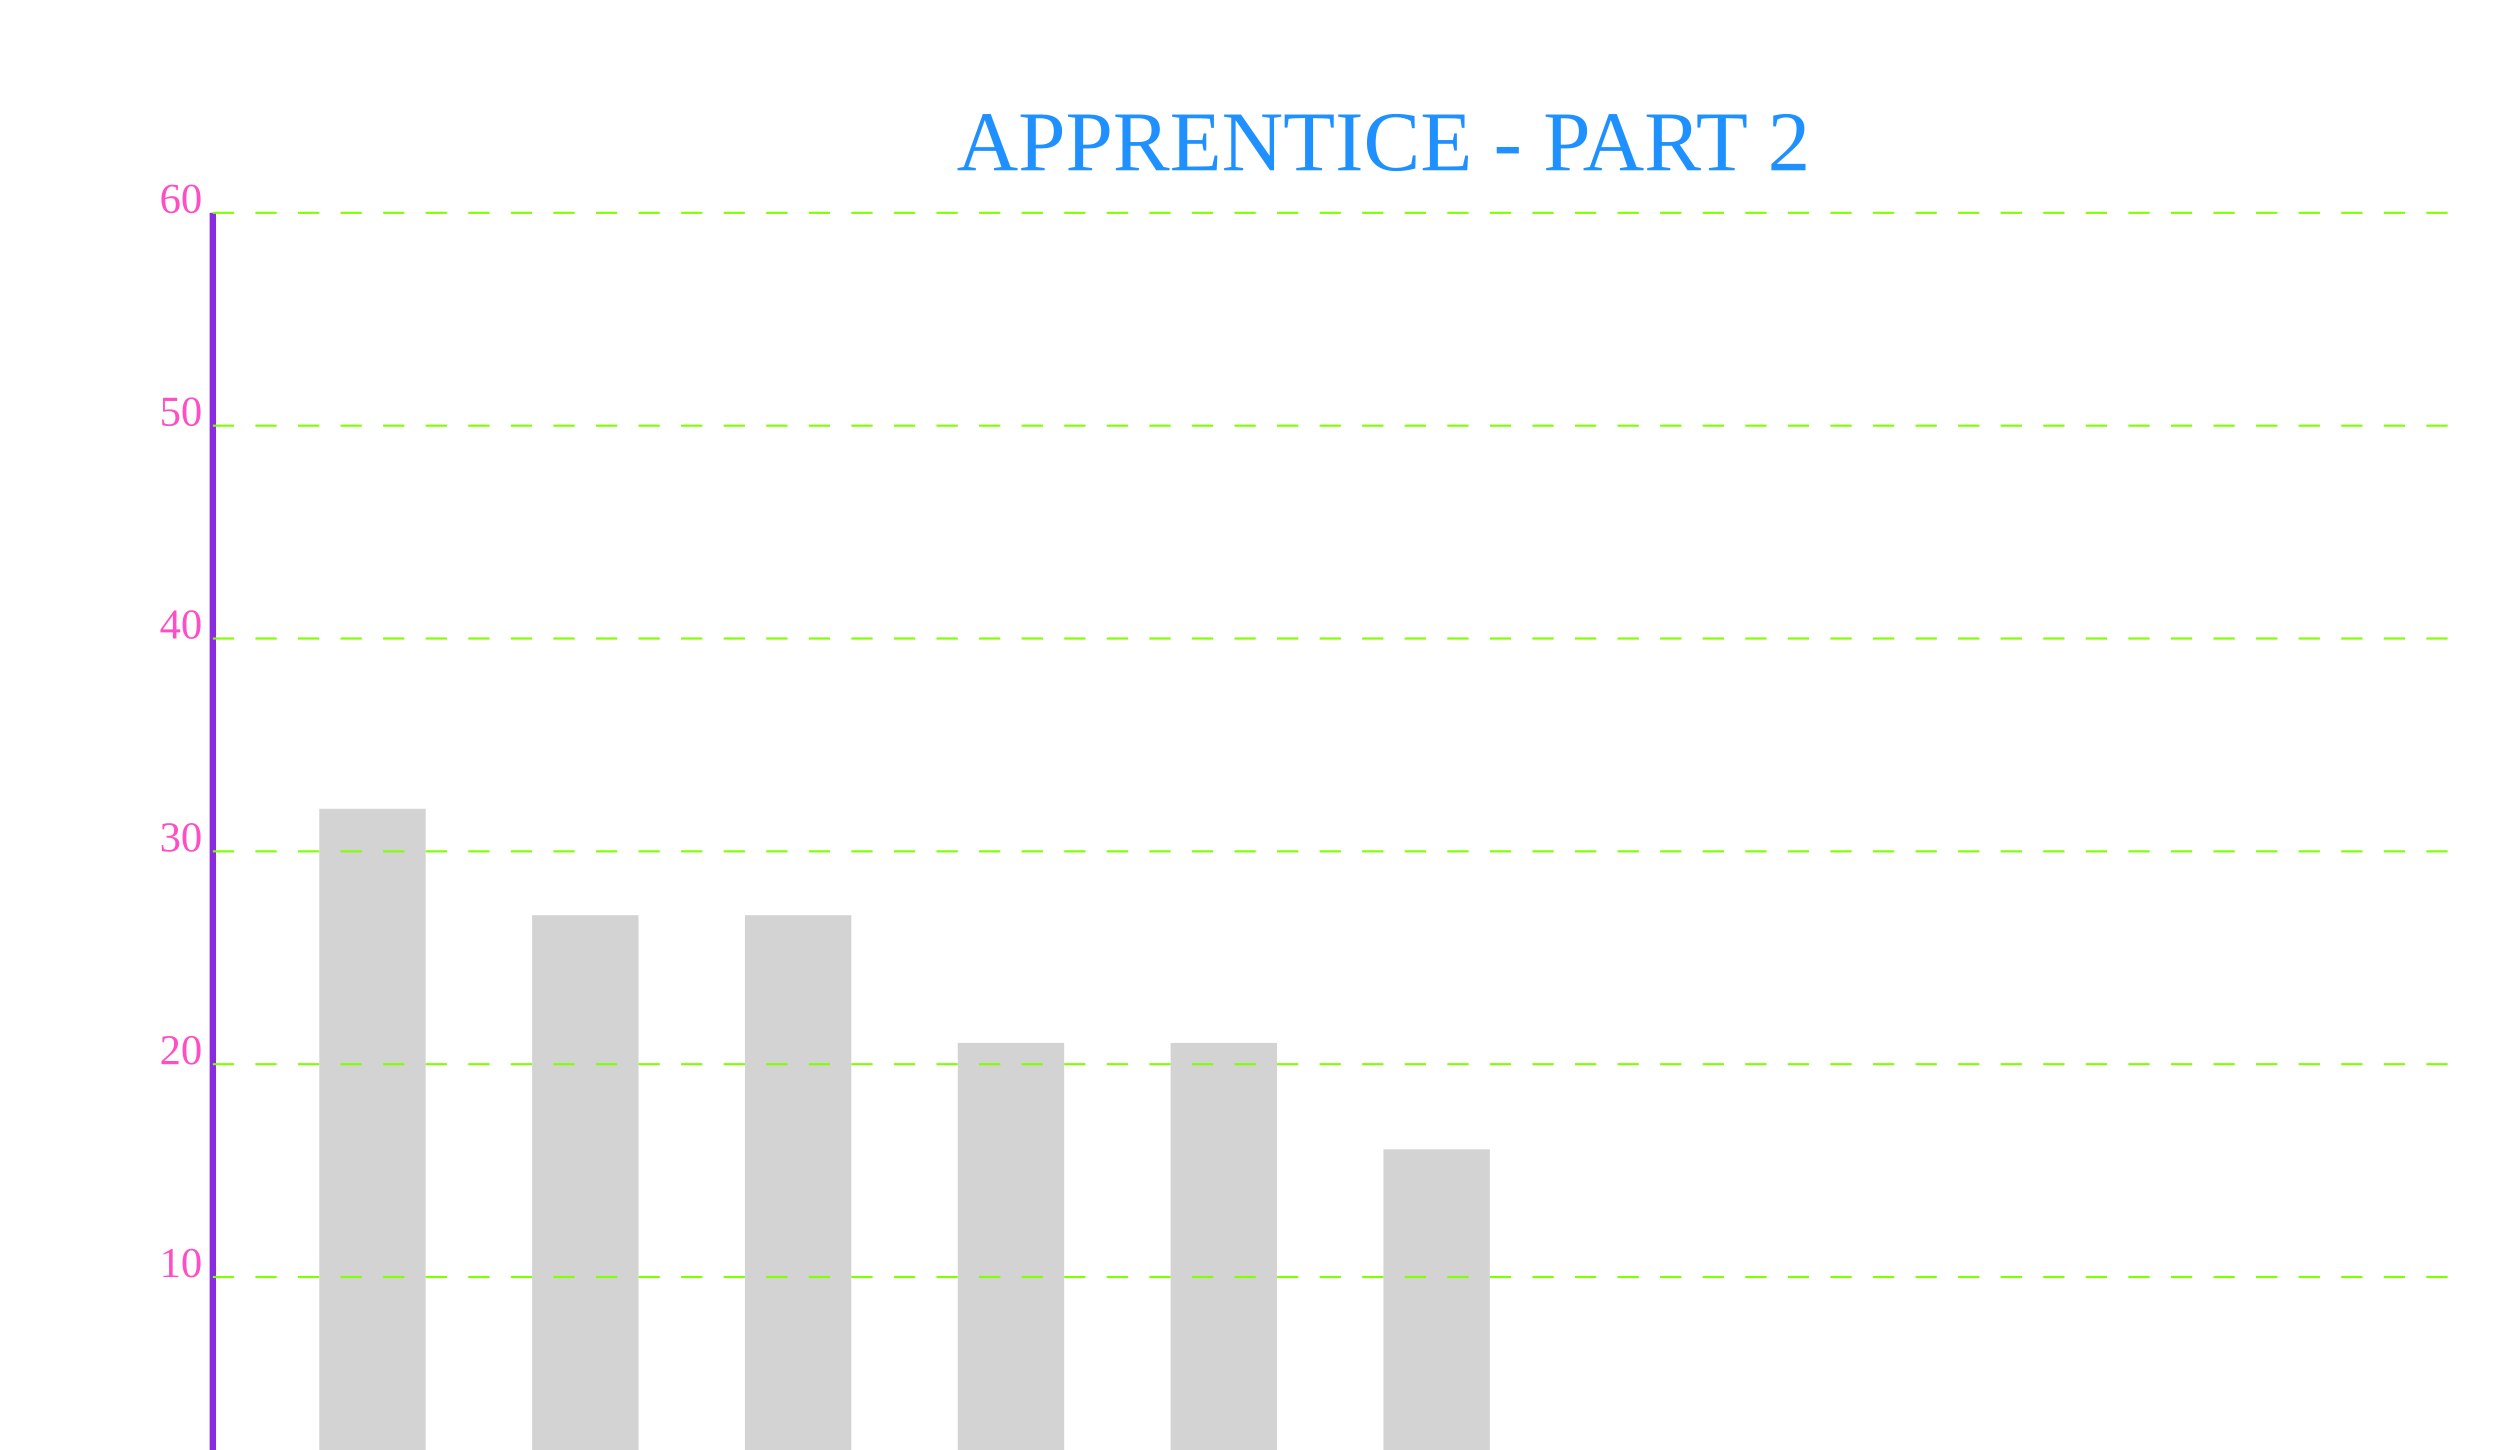
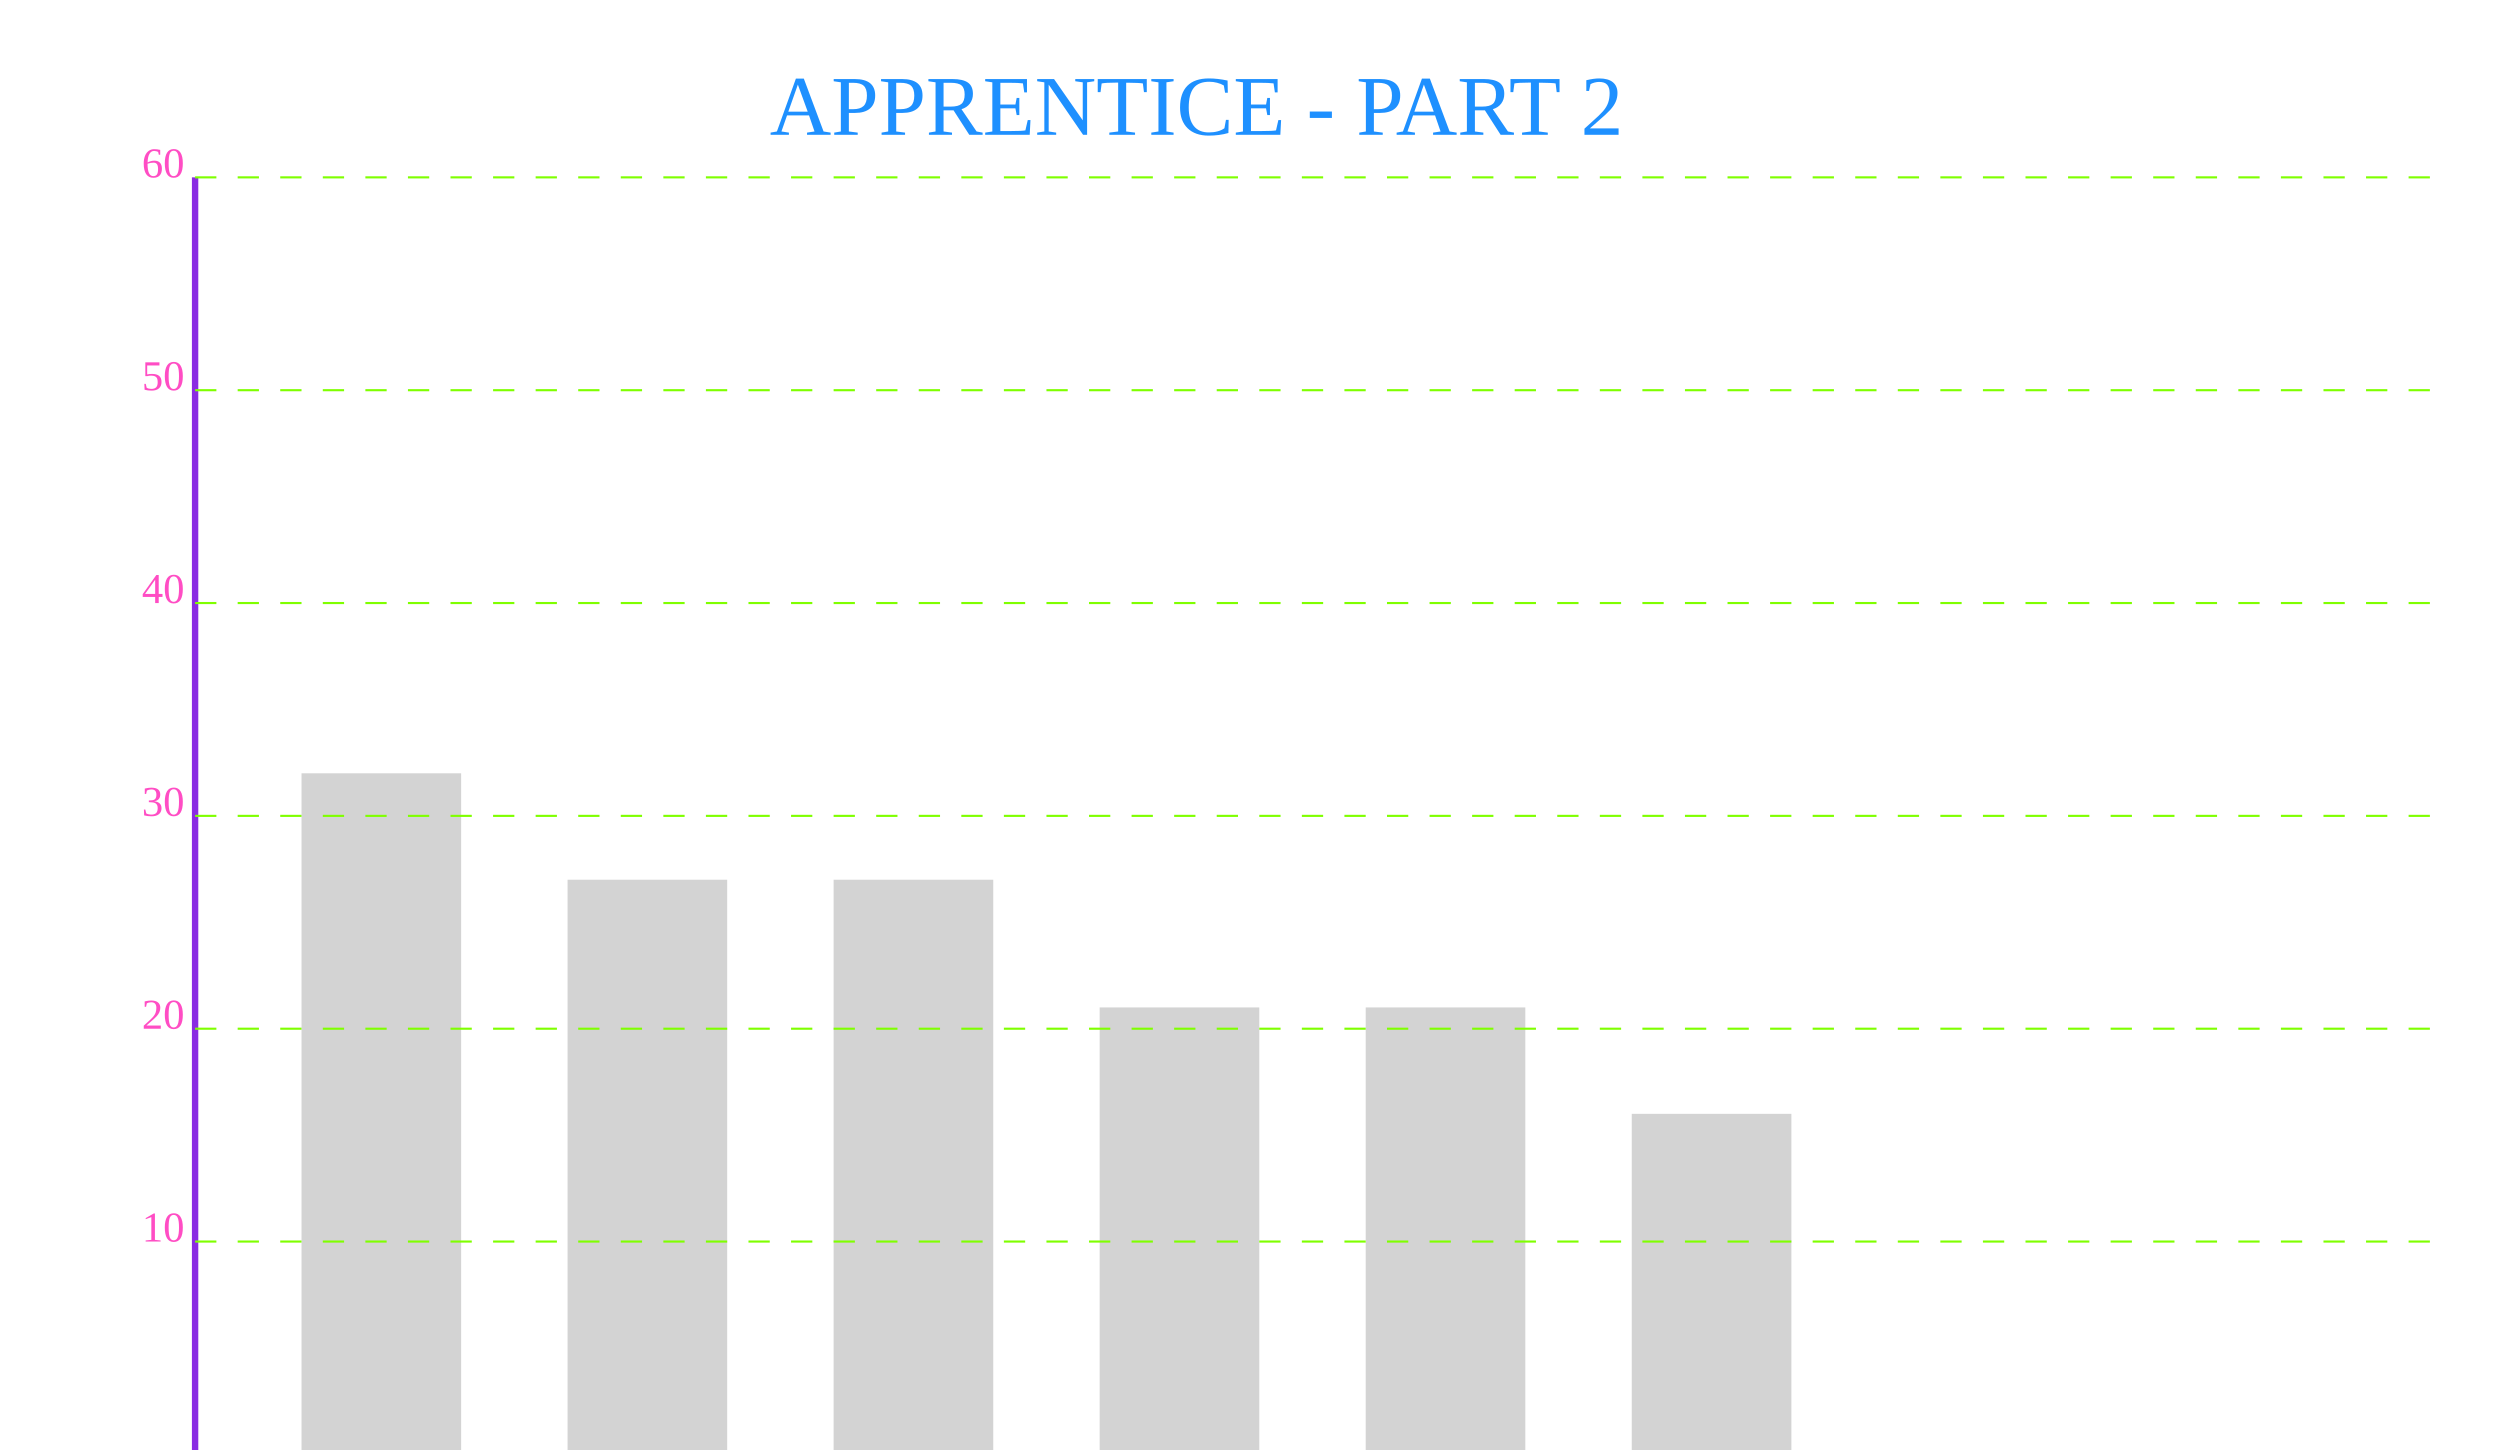
<svg xmlns="http://www.w3.org/2000/svg" width="100%" height="100%">
-   <g transform="translate(25, 350) scale(.5)">
-     <text x="600" y="-620" text-anchor="middle" fill="DodgerBlue" font-size="40">APPRENTICE - PART 2</text>
+   <g transform="translate(25, 410) scale(.6)">
+     <text x="320" y="-620" text-anchor="start" fill="DodgerBlue" font-size="40">APPRENTICE - PART 2</text>
    <line x1="50" y1="0" x2="1200" y2="0" stroke="BlueViolet" stroke-width="3" />
    <line x1="50" y1="0" x2="50" y2="-600" stroke="BlueViolet" stroke-width="3" />
    <g id="Slade">
      <text x="100 " y="30" text-anchor="start" font-size="22" fill="blue">Slade</text>
-       <rect x="100" y="-320" width="50" height="320" fill="lightgrey" />
+       <rect x="100" y="-320" width="75" height="320" fill="lightgrey" />
    </g>
    <g id="BeastBoy">
-       <text x="200 " y="30" text-anchor="start" font-size="22" fill="blue">Beast Boy</text>
-       <rect x="200" y="-270" width="50" height="270" fill="lightgrey" />
+       <text x="225 " y="30" text-anchor="start" font-size="22" fill="blue">Beast Boy</text>
+       <rect x="225" y="-270" width="75" height="270" fill="lightgrey" />
    </g>
    <g id="Cyborg">
-       <text x="300 " y="30" text-anchor="start" font-size="22" fill="blue">Cyborg</text>
-       <rect x="300" y="-270" width="50" height="270" fill="lightgrey" />
+       <text x="350 " y="30" text-anchor="start" font-size="22" fill="blue">Cyborg</text>
+       <rect x="350" y="-270" width="75" height="270" fill="lightgrey" />
    </g>
    <g id="Starfire">
-       <text x="400 " y="30" text-anchor="start" font-size="22" fill="blue">Starfire</text>
-       <rect x="400" y="-210" width="50" height="210" fill="lightgrey" />
+       <text x="475 " y="30" text-anchor="start" font-size="22" fill="blue">Starfire</text>
+       <rect x="475" y="-210" width="75" height="210" fill="lightgrey" />
    </g>
    <g id="Robin">
-       <text x="500 " y="30" text-anchor="start" font-size="22" fill="blue">Robin</text>
-       <rect x="500" y="-210" width="50" height="210" fill="lightgrey" />
+       <text x="600 " y="30" text-anchor="start" font-size="22" fill="blue">Robin</text>
+       <rect x="600" y="-210" width="75" height="210" fill="lightgrey" />
    </g>
    <g id="Raven">
-       <text x="600 " y="30" text-anchor="start" font-size="22" fill="blue">Raven</text>
-       <rect x="600" y="-160" width="50" height="160" fill="lightgrey" />
+       <text x="725" y="30" text-anchor="start" font-size="22" fill="blue">Raven</text>
+       <rect x="725" y="-160" width="75" height="160" fill="lightgrey" />
    </g>
    <text x="35" y="-100" fill="#ff4dc4" text-anchor="middle" font-size="20">10</text>
    <line x1="50" y1="-100" x2="1100" y2="-100" stroke="Chartreuse" stroke-dasharray="10" />
    <text x="35" y="-200" fill="#ff4dc4" text-anchor="middle" font-size="20">20</text>
    <line x1="50" y1="-200" x2="1100" y2="-200" stroke="Chartreuse" stroke-dasharray="10" />
    <text x="35" y="-300" fill="#ff4dc4" text-anchor="middle" font-size="20">30</text>
    <line x1="50" y1="-300" x2="1100" y2="-300" stroke="Chartreuse" stroke-dasharray="10" />
    <text x="35" y="-400" fill="#ff4dc4" text-anchor="middle" font-size="20">40</text>
    <line x1="50" y1="-400" x2="1100" y2="-400" stroke="Chartreuse" stroke-dasharray="10" />
    <text x="35" y="-500" fill="#ff4dc4" text-anchor="middle" font-size="20">50</text>
    <line x1="50" y1="-500" x2="1100" y2="-500" stroke="Chartreuse" stroke-dasharray="10" />
    <text x="35" y="-600" fill="#ff4dc4" text-anchor="middle" font-size="20">60</text>
    <line x1="50" y1="-600" x2="1100" y2="-600" stroke="Chartreuse" stroke-dasharray="10" />
  </g>
</svg>
